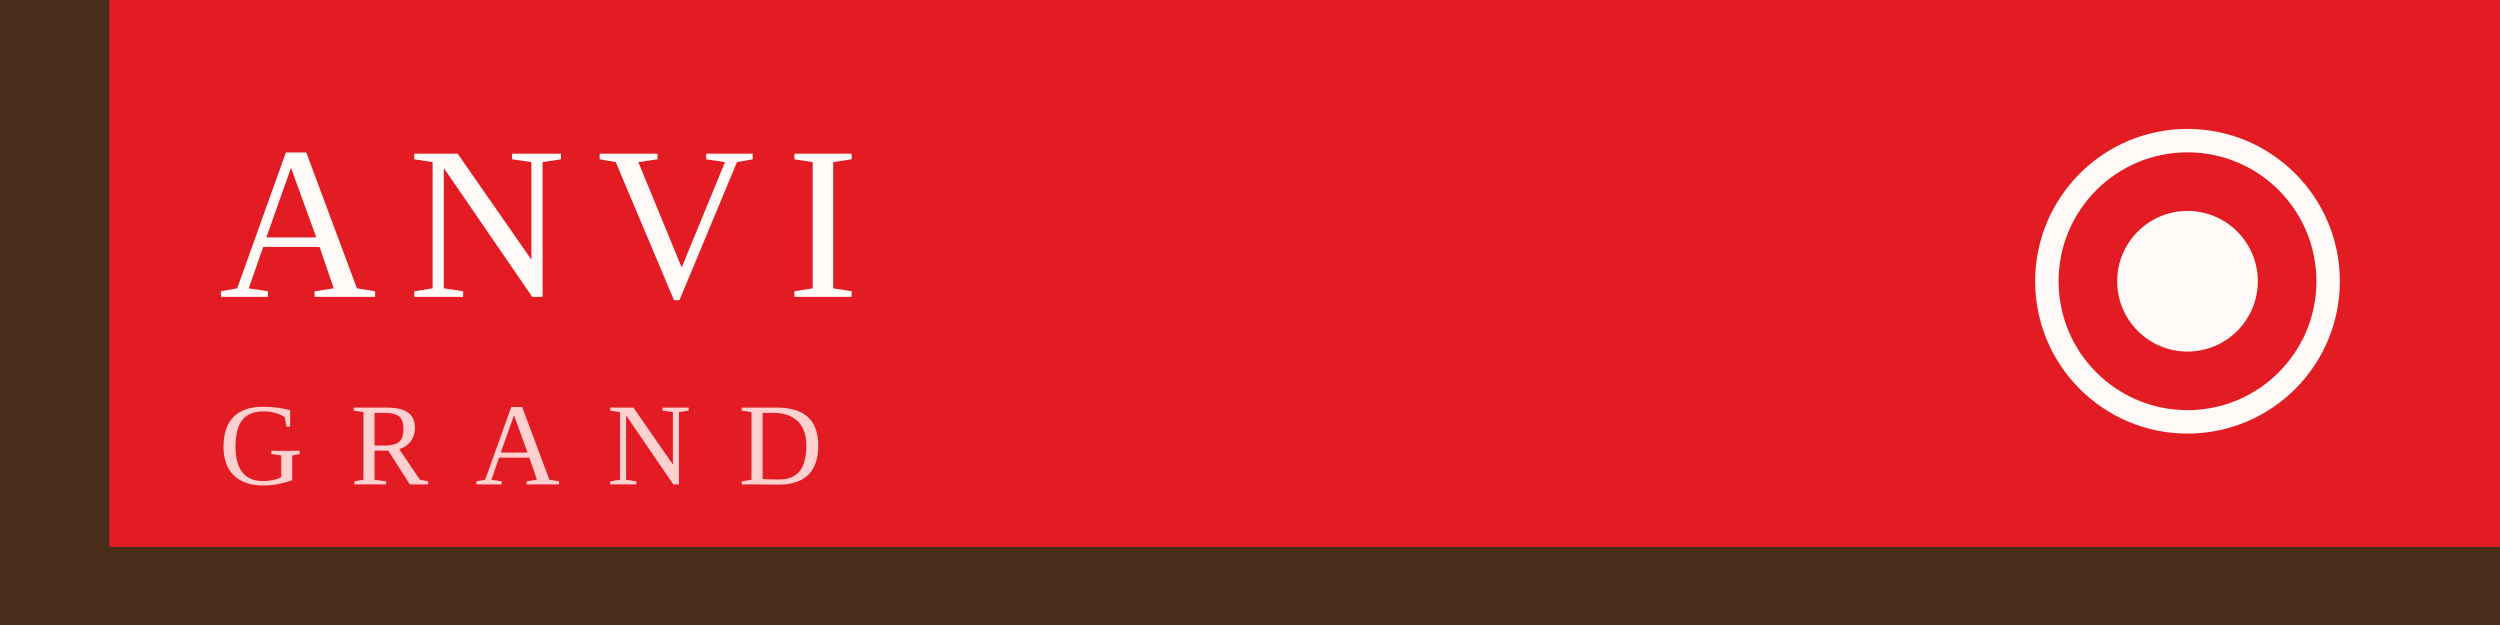
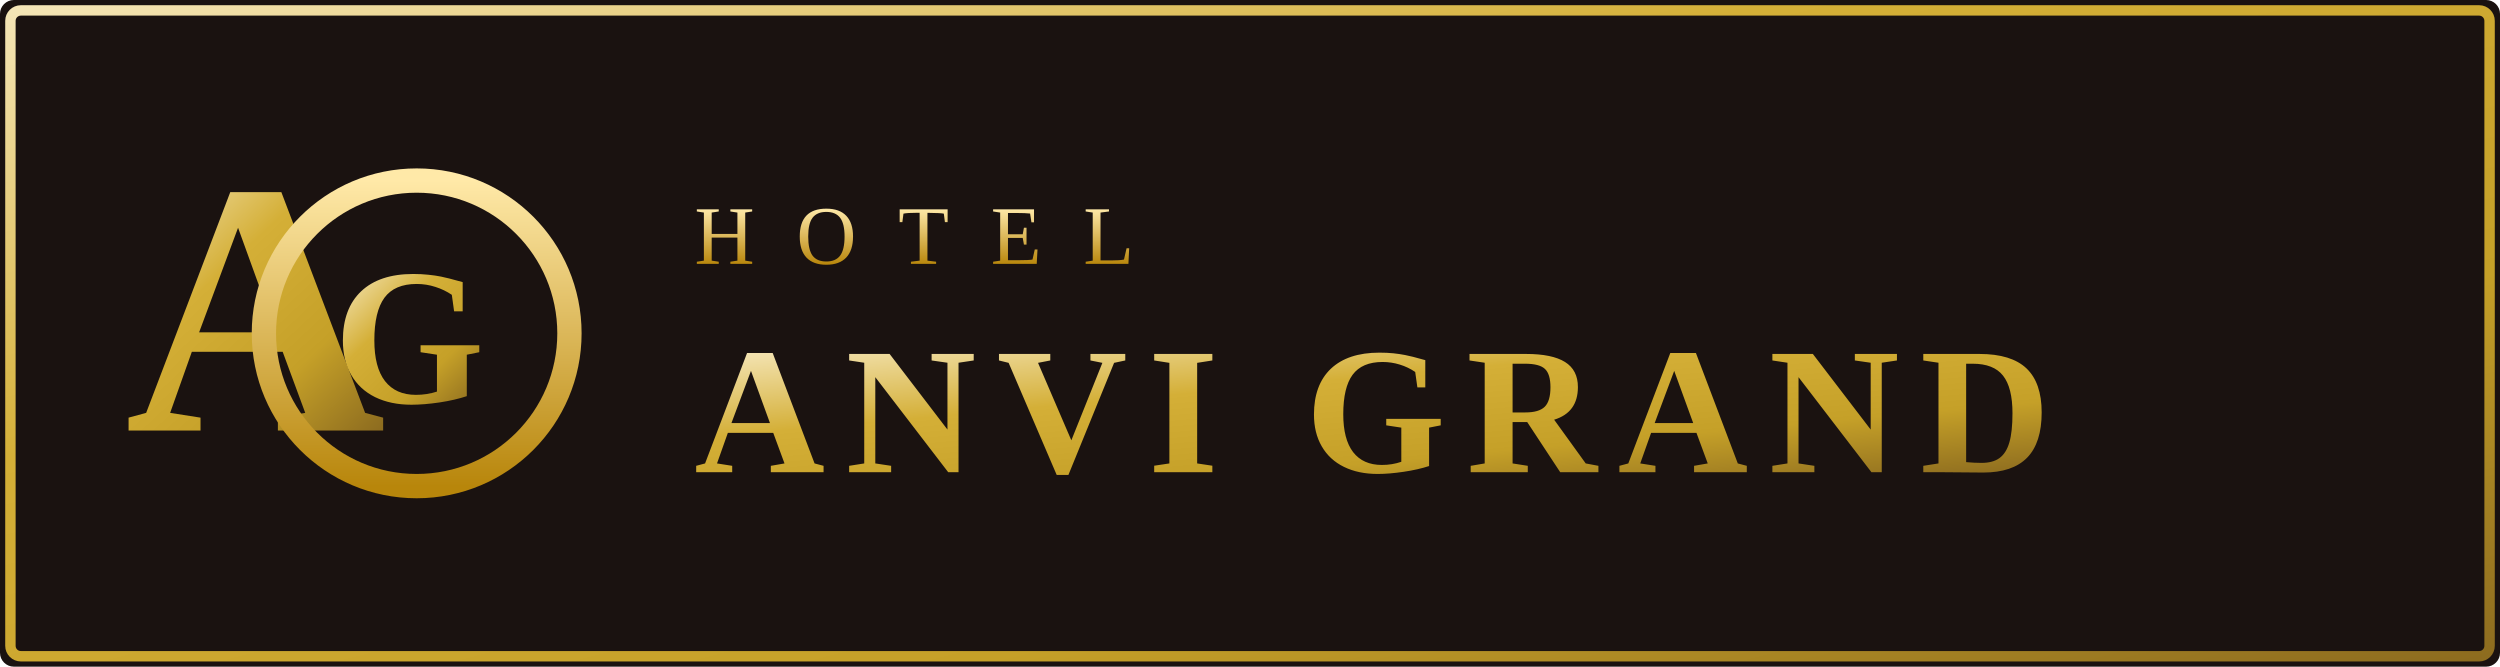
- <svg xmlns="http://www.w3.org/2000/svg" viewBox="0 0 320 80" role="img" aria-label="ANVI GRAND">
-   <rect width="320" height="80" fill="#E31B23" />
-   <rect x="0" y="0" width="14" height="80" fill="#4A2C1A" />
-   <rect x="0" y="70" width="320" height="10" fill="#4A2C1A" />
-   <text x="28" y="38" fill="#FFFAF7" font-family="Georgia, 'Times New Roman', serif" font-size="28" letter-spacing="4">ANVI</text>
-   <text x="28" y="62" fill="#FFD0D0" font-family="Georgia, 'Times New Roman', serif" font-size="15" letter-spacing="6">GRAND</text>
-   <circle cx="280" cy="36" r="18" fill="none" stroke="#FFFAF7" stroke-width="3" />
-   <circle cx="280" cy="36" r="9" fill="#FFFAF7" />
+ <svg xmlns="http://www.w3.org/2000/svg" viewBox="0 0 360 96" role="img" aria-label="Hotel Anvi Grand">
+   <defs>
+     <linearGradient id="agGold" x1="0%" y1="0%" x2="100%" y2="100%">
+       <stop offset="0%" stop-color="#F5E6B8" />
+       <stop offset="35%" stop-color="#D4AF37" />
+       <stop offset="70%" stop-color="#C5A028" />
+       <stop offset="100%" stop-color="#8C6B1F" />
+     </linearGradient>
+     <linearGradient id="agGoldSoft" x1="0%" y1="0%" x2="0%" y2="100%">
+       <stop offset="0%" stop-color="#FFE9A8" />
+       <stop offset="100%" stop-color="#B8860B" />
+     </linearGradient>
+   </defs>
+   <rect width="360" height="96" rx="2" fill="#1A1210" />
+   <rect x="1.5" y="1.5" width="357" height="93" rx="1.5" fill="none" stroke="url(#agGold)" stroke-width="1.5" />
+   <g transform="translate(18,14)">
+     <text x="0" y="48" fill="url(#agGold)" font-family="Georgia, 'Times New Roman', serif" font-size="52" font-weight="700">A</text>
+     <circle cx="42" cy="34" r="22" fill="none" stroke="url(#agGoldSoft)" stroke-width="3.5" />
+     <text x="30" y="44" fill="url(#agGold)" font-family="Georgia, 'Times New Roman', serif" font-size="28" font-weight="700">G</text>
+   </g>
+   <text x="100" y="38" fill="url(#agGoldSoft)" font-family="Georgia, 'Times New Roman', serif" font-size="12" letter-spacing="6">HOTEL</text>
+   <text x="100" y="68" fill="url(#agGold)" font-family="Georgia, 'Times New Roman', serif" font-size="26" letter-spacing="3" font-weight="700">ANVI GRAND</text>
</svg>
